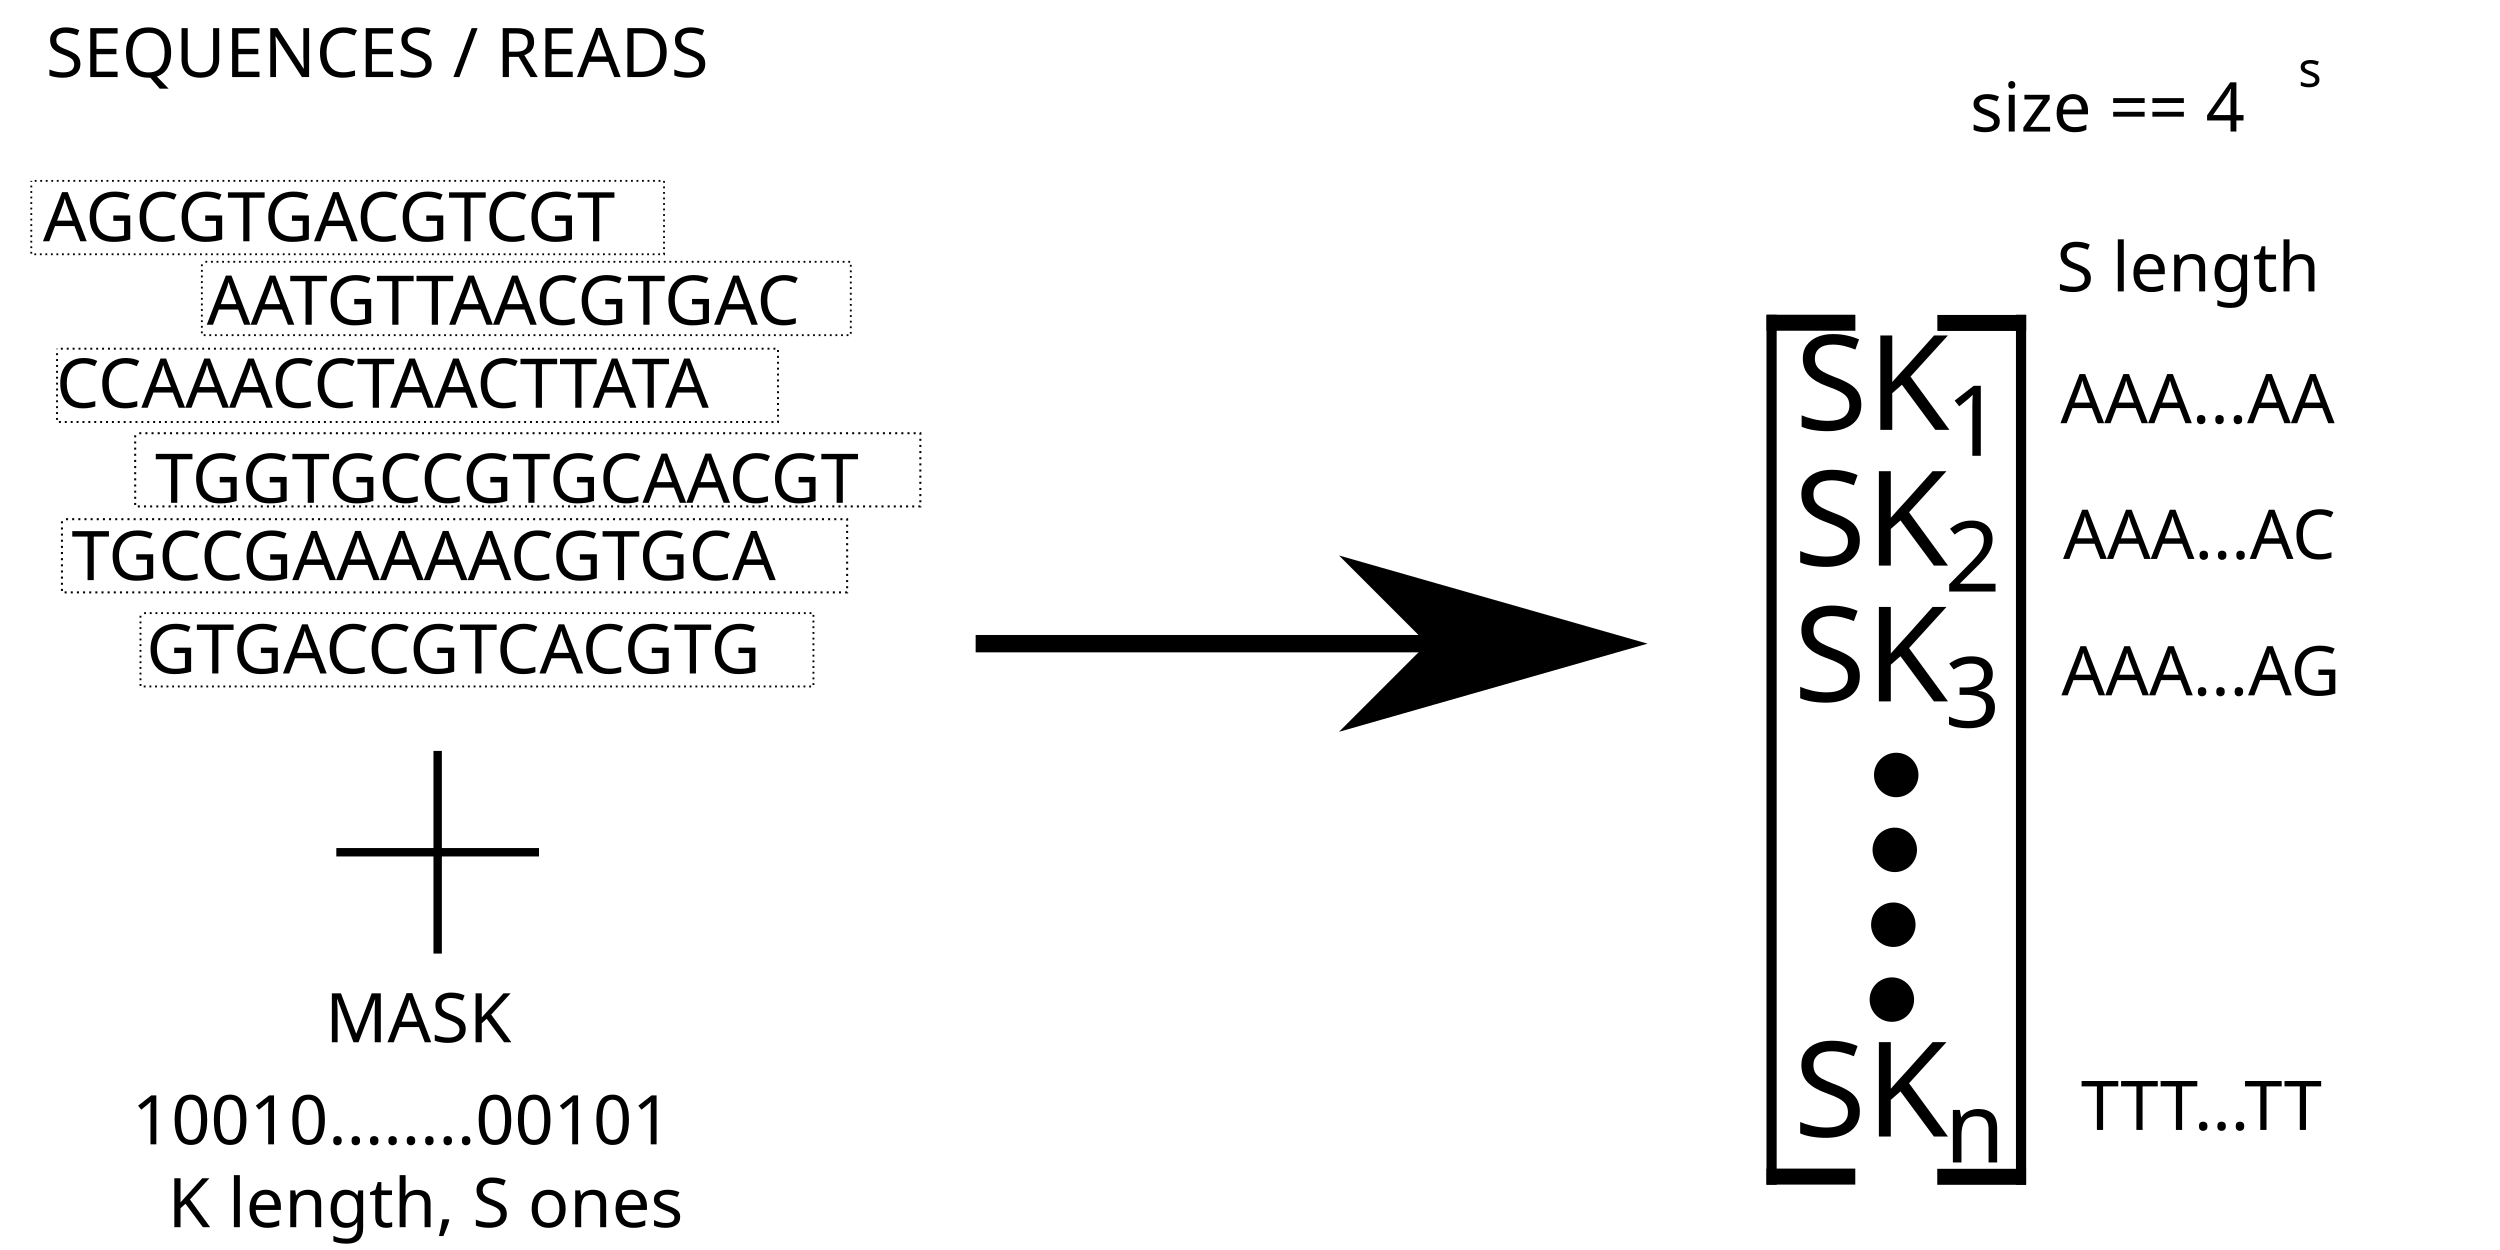
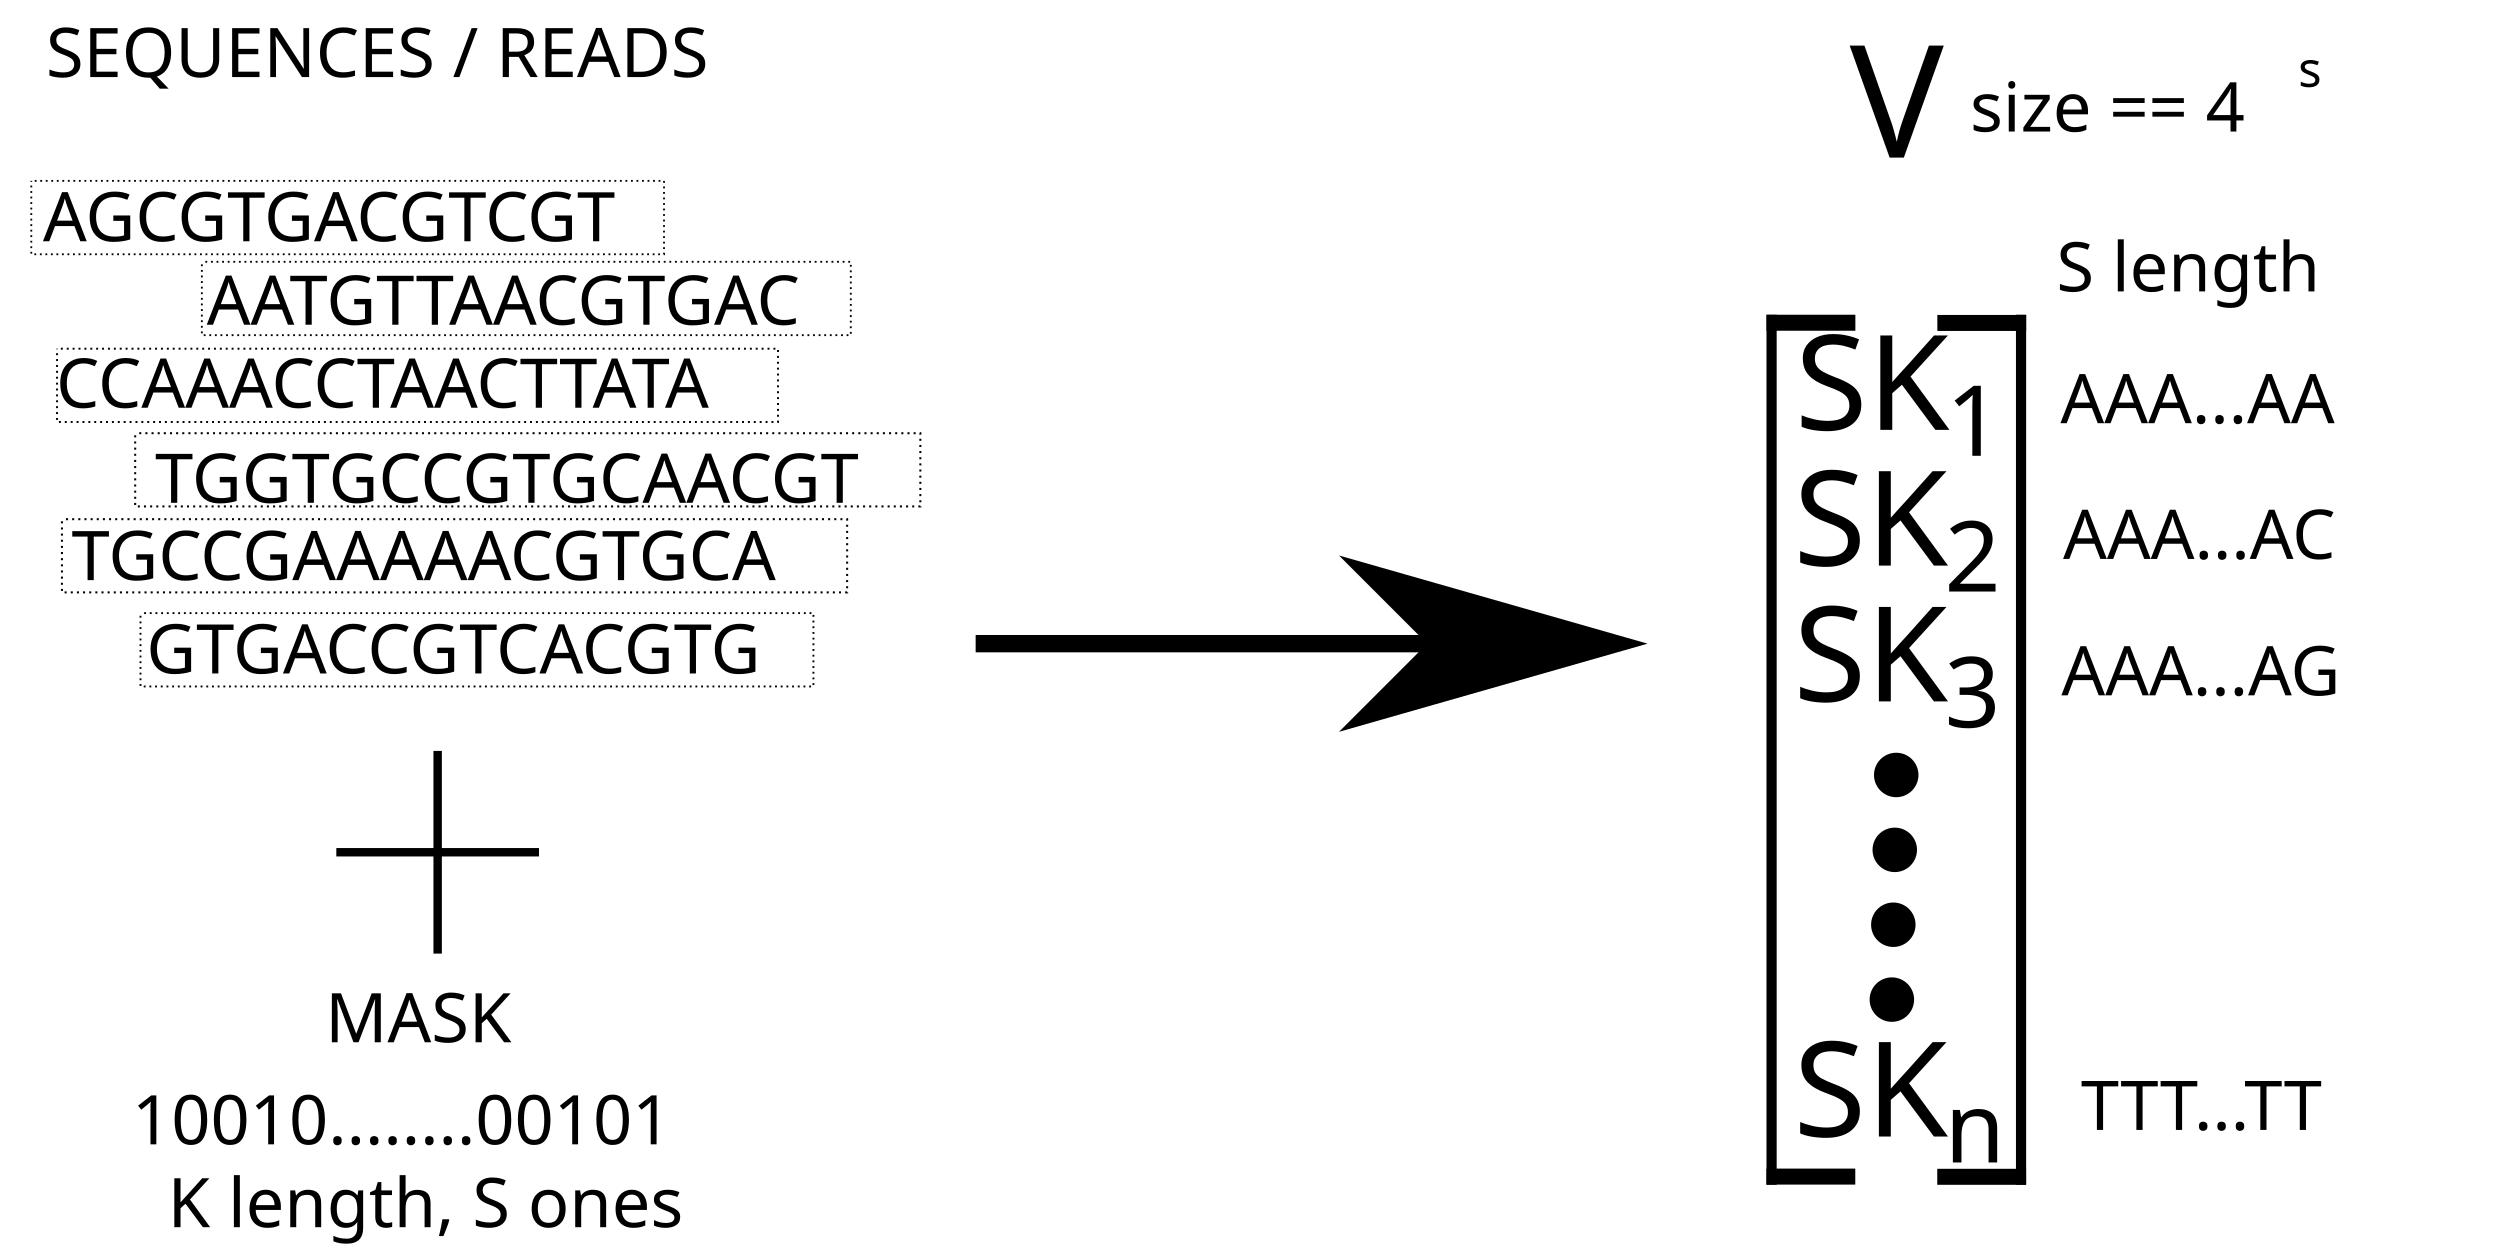
<svg xmlns="http://www.w3.org/2000/svg" width="360mm" height="180mm" viewBox="0 0 360 180" version="1.1" id="svg8">
  <defs id="defs2">
    <marker orient="auto" refY="0.0" refX="0.0" id="Arrow1Lend" style="overflow:visible;">
      <path id="path1284" d="M 0.0,0.0 L 5.0,-5.0 L -12.5,0.0 L 5.0,5.0 L 0.0,0.0 z " style="fill-rule:evenodd;stroke:#000000;stroke-width:1pt;stroke-opacity:1;fill:#000000;fill-opacity:1" transform="scale(0.8) rotate(180) translate(12.5,0)" />
    </marker>
    <marker style="overflow:visible;" id="marker3504" refX="0.0" refY="0.0" orient="auto">
      <path transform="scale(0.8) rotate(180) translate(12.5,0)" style="fill-rule:evenodd;stroke:#ff0000;stroke-width:1pt;stroke-opacity:1;fill:#ff0000;fill-opacity:1" d="M 0.0,0.0 L 5.0,-5.0 L -12.5,0.0 L 5.0,5.0 L 0.0,0.0 z " id="path3502" />
    </marker>
    <marker orient="auto" refY="0" refX="0" id="Arrow1Lend-5" style="overflow:visible">
      <path id="path1284-5" d="M 0,0 5,-5 -12.5,0 5,5 Z" style="fill:#ff0000;fill-opacity:1;fill-rule:evenodd;stroke:#ff0000;stroke-width:1pt;stroke-opacity:1" transform="matrix(-0.8,0,0,-0.8,-10,0)" />
    </marker>
  </defs>
  <g id="layer1" transform="translate(0,-117)">
-     <flowRoot xml:space="preserve" id="flowRoot815" style="font-style:normal;font-weight:normal;font-size:85.333px;line-height:1.25;font-family:sans-serif;letter-spacing:0px;word-spacing:0px;fill:#000000;fill-opacity:1;stroke:none" transform="matrix(0.2645833,0,0,0.2645833,141.2746,93.66564)">
-       <flowRegion id="flowRegion817" style="font-size:85.333px">
-         <rect id="rect819" width="158.594" height="159.604" x="472.751" y="98.467" style="font-size:85.333px" />
-       </flowRegion>
-       <flowPara id="flowPara821" style="font-style:normal;font-variant:normal;font-weight:normal;font-stretch:normal;font-family:'Courier 10 Pitch';-inkscape-font-specification:'Courier 10 Pitch'">V</flowPara>
-     </flowRoot>
+     <text xml:space="preserve" style="font-style:normal;font-weight:normal;font-size:22.578px;line-height:1.25;font-family:sans-serif;letter-spacing:0px;word-spacing:0px;fill:#000000;fill-opacity:1;stroke:none;stroke-width:0.265" x="266.357" y="139.694" id="text1067">
+       <tspan x="266.357" y="139.694" id="tspan1065" style="stroke-width:0.265">
+         <tspan x="266.357" y="139.694" style="font-style:normal;font-variant:normal;font-weight:normal;font-stretch:normal;font-family:'Courier 10 Pitch';-inkscape-font-specification:'Courier 10 Pitch';stroke-width:0.265" id="tspan1063">V</tspan>
+       </tspan>
+     </text>
    <g transform="matrix(1.259219,0,0,1.977477,198.9151,-252.1681)" id="g896">
      <path id="path856" d="M 44.049,210.188 H 54.206" style="fill:none;stroke:#000000;stroke-width:1.165;stroke-linecap:butt;stroke-linejoin:miter;stroke-miterlimit:4;stroke-dasharray:none;stroke-opacity:1" />
      <path id="path856-3" d="M 44.624,272.964 V 209.608" style="fill:none;stroke:#000000;stroke-width:1.165;stroke-linecap:butt;stroke-linejoin:miter;stroke-miterlimit:4;stroke-dasharray:none;stroke-opacity:1" />
      <path id="path856-5" d="m 44.041,272.366 h 10.156" style="fill:none;stroke:#000000;stroke-width:1.165;stroke-linecap:butt;stroke-linejoin:miter;stroke-miterlimit:4;stroke-dasharray:none;stroke-opacity:1" />
    </g>
    <g transform="matrix(-1.259219,0,0,-1.977477,347.2227,702.1016)" id="g896-6">
      <path id="path856-2" d="M 44.049,210.188 H 54.206" style="fill:none;stroke:#000000;stroke-width:1.165;stroke-linecap:butt;stroke-linejoin:miter;stroke-miterlimit:4;stroke-dasharray:none;stroke-opacity:1" />
      <path id="path856-3-9" d="M 44.624,272.964 V 209.608" style="fill:none;stroke:#000000;stroke-width:1.165;stroke-linecap:butt;stroke-linejoin:miter;stroke-miterlimit:4;stroke-dasharray:none;stroke-opacity:1" />
      <path id="path856-5-1" d="m 44.041,272.366 h 10.156" style="fill:none;stroke:#000000;stroke-width:1.165;stroke-linecap:butt;stroke-linejoin:miter;stroke-miterlimit:4;stroke-dasharray:none;stroke-opacity:1" />
    </g>
    <circle style="opacity:1;fill:#000000;fill-opacity:1;stroke:#000000;stroke-width:1.165;stroke-miterlimit:4;stroke-dasharray:none;stroke-dashoffset:0;stroke-opacity:1" id="path989" cx="273.057" cy="228.596" r="2.619" />
    <circle style="opacity:1;fill:#000000;fill-opacity:1;stroke:#000000;stroke-width:1.165;stroke-miterlimit:4;stroke-dasharray:none;stroke-dashoffset:0;stroke-opacity:1" id="path989-2" cx="272.847" cy="239.379" r="2.619" />
    <circle style="opacity:1;fill:#000000;fill-opacity:1;stroke:#000000;stroke-width:1.165;stroke-miterlimit:4;stroke-dasharray:none;stroke-dashoffset:0;stroke-opacity:1" id="path989-2-0" cx="272.638" cy="250.161" r="2.619" />
    <circle style="opacity:1;fill:#000000;fill-opacity:1;stroke:#000000;stroke-width:1.165;stroke-miterlimit:4;stroke-dasharray:none;stroke-dashoffset:0;stroke-opacity:1" id="path989-2-2" cx="272.429" cy="260.944" r="2.619" />
    <text xml:space="preserve" style="font-style:normal;font-weight:normal;font-size:1.058px;line-height:1.25;font-family:sans-serif;letter-spacing:0px;word-spacing:0px;fill:#000000;fill-opacity:1;stroke:none;stroke-width:0.265" x="296.704" y="177.948" id="text1105-4">
      <tspan id="tspan1103-5" x="296.704" y="177.948" style="font-size:9.878px;stroke-width:0.265">AAA...AA</tspan>
    </text>
    <text xml:space="preserve" style="font-style:normal;font-weight:normal;font-size:1.058px;line-height:1.25;font-family:sans-serif;letter-spacing:0px;word-spacing:0px;fill:#000000;fill-opacity:1;stroke:none;stroke-width:0.265" x="297.082" y="197.486" id="text1105-4-0">
      <tspan id="tspan1103-5-3" x="297.082" y="197.486" style="font-size:9.878px;stroke-width:0.265">AAA...AC</tspan>
    </text>
    <text xml:space="preserve" style="font-style:normal;font-weight:normal;font-size:1.058px;line-height:1.25;font-family:sans-serif;letter-spacing:0px;word-spacing:0px;fill:#000000;fill-opacity:1;stroke:none;stroke-width:0.265" x="296.841" y="217.128" id="text1105-4-6">
      <tspan id="tspan1103-5-1" x="296.841" y="217.128" style="font-size:9.878px;stroke-width:0.265">AAA...AG</tspan>
    </text>
    <text xml:space="preserve" style="font-style:normal;font-weight:normal;font-size:1.058px;line-height:1.25;font-family:sans-serif;letter-spacing:0px;word-spacing:0px;fill:#000000;fill-opacity:1;stroke:none;stroke-width:0.265" x="299.658" y="279.708" id="text1105-4-6-0">
      <tspan id="tspan1103-5-1-6" x="299.658" y="279.708" style="font-size:9.878px;stroke-width:0.265">TTT...TT</tspan>
    </text>
    <g id="g9288" transform="translate(-12.17084,3.175)">
      <text id="text1105" y="148.569" x="18.361" style="font-style:normal;font-weight:normal;font-size:1.058px;line-height:1.25;font-family:sans-serif;letter-spacing:0px;word-spacing:0px;fill:#000000;fill-opacity:1;stroke:none;stroke-width:0.265;stroke-miterlimit:4;stroke-dasharray:0.265, 0.53;stroke-dashoffset:0.079;stroke-opacity:1" xml:space="preserve">
        <tspan style="font-size:9.878px;stroke:none;stroke-width:0.265;stroke-miterlimit:4;stroke-dasharray:0.265, 0.53;stroke-dashoffset:0.079;stroke-opacity:1" y="148.569" x="18.361" id="tspan1103">AGCGTGACGTCGT</tspan>
      </text>
      <rect y="139.869" x="16.677" height="10.571" width="91.112" id="rect1229" style="opacity:1;fill:none;fill-opacity:1;stroke:#000000;stroke-width:0.265;stroke-miterlimit:4;stroke-dasharray:0.265, 0.53;stroke-dashoffset:0.3;stroke-opacity:1" />
    </g>
    <g id="g9283" transform="translate(-5.291667)">
      <text id="text1105-3-1" y="163.764" x="35.062" style="font-style:normal;font-weight:normal;font-size:1.058px;line-height:1.25;font-family:sans-serif;letter-spacing:0px;word-spacing:0px;fill:#000000;fill-opacity:1;stroke:none;stroke-width:0.265;stroke-miterlimit:4;stroke-dasharray:0.265, 0.53;stroke-dashoffset:0.08;stroke-opacity:1" xml:space="preserve">
        <tspan style="font-size:9.878px;stroke:none;stroke-width:0.265;stroke-miterlimit:4;stroke-dasharray:0.265, 0.53;stroke-dashoffset:0.08;stroke-opacity:1" y="163.764" x="35.062" id="tspan1103-6-2">AATGTTAACGTGAC</tspan>
      </text>
      <rect y="154.698" x="34.359" height="10.567" width="93.447" id="rect1229-3" style="opacity:1;fill:none;fill-opacity:1;stroke:#000000;stroke-width:0.268;stroke-miterlimit:4;stroke-dasharray:0.268, 0.537;stroke-dashoffset:0.3;stroke-opacity:1" />
    </g>
    <g id="g9278" transform="translate(-5.291667,-2.645833)">
      <text id="text1105-3-9" y="178.357" x="13.36" style="font-style:normal;font-weight:normal;font-size:1.058px;line-height:1.25;font-family:sans-serif;letter-spacing:0px;word-spacing:0px;fill:#000000;fill-opacity:1;stroke:none;stroke-width:0.265;stroke-miterlimit:4;stroke-dasharray:0.265, 0.53;stroke-dashoffset:0.08;stroke-opacity:1" xml:space="preserve">
        <tspan style="font-size:9.878px;stroke:none;stroke-width:0.265;stroke-miterlimit:4;stroke-dasharray:0.265, 0.53;stroke-dashoffset:0.08;stroke-opacity:1" y="178.357" x="13.36" id="tspan1103-6-3">CCAAACCTAACTTATA</tspan>
      </text>
      <rect y="169.859" x="13.506" height="10.553" width="103.817" id="rect1229-2" style="opacity:1;fill:none;fill-opacity:1;stroke:#000000;stroke-width:0.283;stroke-miterlimit:4;stroke-dasharray:0.283, 0.565;stroke-dashoffset:0.3;stroke-opacity:1" />
    </g>
    <g id="g9273" transform="translate(-15.34584,-3.175)">
      <text id="text1105-3-19" y="192.576" x="37.682" style="font-style:normal;font-weight:normal;font-size:1.058px;line-height:1.25;font-family:sans-serif;letter-spacing:0px;word-spacing:0px;fill:#000000;fill-opacity:1;stroke:none;stroke-width:0.265;stroke-miterlimit:4;stroke-dasharray:0.265, 0.53;stroke-dashoffset:0.08;stroke-opacity:1" xml:space="preserve">
        <tspan style="font-size:9.878px;stroke:none;stroke-width:0.265;stroke-miterlimit:4;stroke-dasharray:0.265, 0.53;stroke-dashoffset:0.08;stroke-opacity:1" y="192.576" x="37.682" id="tspan1103-6-4">TGGTGCCGTGCAACGT</tspan>
      </text>
      <rect y="182.558" x="34.811" height="10.541" width="113.065" id="rect1229-0" style="opacity:1;fill:none;fill-opacity:1;stroke:#000000;stroke-width:0.295;stroke-miterlimit:4;stroke-dasharray:0.295, 0.59;stroke-dashoffset:0.3;stroke-opacity:1" />
    </g>
    <g id="g9268" transform="translate(-5.291667,-4.7625)">
      <text id="text1105-3-7" y="205.298" x="15.605" style="font-style:normal;font-weight:normal;font-size:1.058px;line-height:1.25;font-family:sans-serif;letter-spacing:0px;word-spacing:0px;fill:#000000;fill-opacity:1;stroke:none;stroke-width:0.265;stroke-miterlimit:4;stroke-dasharray:0.265, 0.53;stroke-dashoffset:0.08;stroke-opacity:1" xml:space="preserve">
        <tspan style="font-size:9.878px;stroke:none;stroke-width:0.265;stroke-miterlimit:4;stroke-dasharray:0.265, 0.53;stroke-dashoffset:0.08;stroke-opacity:1" y="205.298" x="15.605" id="tspan1103-6-8">TGCCGAAAAACGTGCA</tspan>
      </text>
      <rect y="196.525" x="14.213" height="10.541" width="113.065" id="rect1229-0-6" style="opacity:1;fill:none;fill-opacity:1;stroke:#000000;stroke-width:0.295;stroke-miterlimit:4;stroke-dasharray:0.295, 0.59;stroke-dashoffset:0.3;stroke-opacity:1" />
    </g>
    <g id="g9263" transform="translate(-5.291667,-7.408334)">
      <text id="text1105-3" y="221.387" x="26.361" style="font-style:normal;font-weight:normal;font-size:1.058px;line-height:1.25;font-family:sans-serif;letter-spacing:0px;word-spacing:0px;fill:#000000;fill-opacity:1;stroke:none;stroke-width:0.265;stroke-miterlimit:4;stroke-dasharray:0.265, 0.53;stroke-dashoffset:0.08;stroke-opacity:1" xml:space="preserve">
        <tspan style="font-size:9.878px;stroke:none;stroke-width:0.265;stroke-miterlimit:4;stroke-dasharray:0.265, 0.53;stroke-dashoffset:0.08;stroke-opacity:1" y="221.387" x="26.361" id="tspan1103-6">GTGACCGTCACGTG</tspan>
      </text>
      <rect y="212.698" x="25.522" height="10.562" width="96.904" id="rect1229-0-1" style="opacity:1;fill:none;fill-opacity:1;stroke:#000000;stroke-width:0.273;stroke-miterlimit:4;stroke-dasharray:0.273, 0.546;stroke-dashoffset:0.3;stroke-opacity:1" />
    </g>
    <text xml:space="preserve" style="font-style:normal;font-weight:normal;font-size:1.058px;line-height:1.25;font-family:sans-serif;letter-spacing:0px;word-spacing:0px;fill:#000000;fill-opacity:1;stroke:none;stroke-width:0.265;stroke-miterlimit:4;stroke-dasharray:0.265, 0.53;stroke-dashoffset:0.079;stroke-opacity:1" x="19.012" y="281.781" id="text1105-7">
      <tspan id="tspan1103-65" x="19.012" y="281.781" style="font-size:9.878px;stroke:none;stroke-width:0.265;stroke-miterlimit:4;stroke-dasharray:0.265, 0.53;stroke-dashoffset:0.079;stroke-opacity:1">10010........00101</tspan>
    </text>
    <text xml:space="preserve" style="font-style:normal;font-weight:normal;font-size:1.058px;line-height:1.25;font-family:sans-serif;letter-spacing:0px;word-spacing:0px;fill:#000000;fill-opacity:1;stroke:none;stroke-width:0.265;stroke-miterlimit:4;stroke-dasharray:0.265, 0.53;stroke-dashoffset:0.079;stroke-opacity:1" x="46.837" y="267.086" id="text1105-7-9">
      <tspan id="tspan1103-65-3" x="46.837" y="267.086" style="font-size:9.878px;stroke:none;stroke-width:0.265;stroke-miterlimit:4;stroke-dasharray:0.265, 0.53;stroke-dashoffset:0.079;stroke-opacity:1">MASK</tspan>
    </text>
    <g id="g9240" transform="translate(148.1476,166.8565)">
      <path id="path9221" d="M -85.125,58.275 V 87.461" style="fill:none;stroke:#000000;stroke-width:1.211;stroke-linecap:butt;stroke-linejoin:miter;stroke-miterlimit:4;stroke-dasharray:none;stroke-opacity:1" />
      <path id="path9221-7" d="m -99.718,72.868 h 29.186" style="fill:none;stroke:#000000;stroke-width:1.211;stroke-linecap:butt;stroke-linejoin:miter;stroke-miterlimit:4;stroke-dasharray:none;stroke-opacity:1" />
    </g>
    <text xml:space="preserve" style="font-style:normal;font-weight:normal;font-size:1.058px;line-height:1.25;font-family:sans-serif;letter-spacing:0px;word-spacing:0px;fill:#000000;fill-opacity:1;stroke:none;stroke-width:0.265;stroke-miterlimit:4;stroke-dasharray:0.265, 0.53;stroke-dashoffset:0.079;stroke-opacity:1" x="6.62" y="128.1" id="text1105-7-9-4">
      <tspan id="tspan1103-65-3-5" x="6.62" y="128.1" style="font-size:9.878px;stroke:none;stroke-width:0.265;stroke-miterlimit:4;stroke-dasharray:0.265, 0.53;stroke-dashoffset:0.079;stroke-opacity:1">SEQUENCES / READS</tspan>
    </text>
    <text xml:space="preserve" style="font-style:normal;font-weight:normal;font-size:1.058px;line-height:1.25;font-family:sans-serif;letter-spacing:0px;word-spacing:0px;fill:#000000;fill-opacity:1;stroke:none;stroke-width:0.265;stroke-miterlimit:4;stroke-dasharray:0.265, 0.53;stroke-dashoffset:0.079;stroke-opacity:1" x="24.153" y="293.716" id="text1105-7-2">
      <tspan id="tspan1103-65-5" x="24.153" y="293.716" style="font-size:9.878px;stroke:none;stroke-width:0.265;stroke-miterlimit:4;stroke-dasharray:0.265, 0.53;stroke-dashoffset:0.079;stroke-opacity:1">K length, S ones</tspan>
    </text>
    <text xml:space="preserve" style="font-style:normal;font-weight:normal;font-size:1.058px;line-height:1.25;font-family:sans-serif;letter-spacing:0px;word-spacing:0px;fill:#000000;fill-opacity:1;stroke:none;stroke-width:0.265;stroke-miterlimit:4;stroke-dasharray:0.265, 0.53;stroke-dashoffset:0.079;stroke-opacity:1" x="283.687" y="135.948" id="text1105-7-2-4">
      <tspan id="tspan1103-65-5-7" x="283.687" y="135.948" style="font-size:9.878px;stroke:none;stroke-width:0.265;stroke-miterlimit:4;stroke-dasharray:0.265, 0.53;stroke-dashoffset:0.079;stroke-opacity:1">size == 4</tspan>
    </text>
    <text xml:space="preserve" style="font-style:normal;font-weight:normal;font-size:1.058px;line-height:1.25;font-family:sans-serif;letter-spacing:0px;word-spacing:0px;fill:#000000;fill-opacity:1;stroke:none;stroke-width:0.265;stroke-miterlimit:4;stroke-dasharray:0.265, 0.53;stroke-dashoffset:0.079;stroke-opacity:1" x="296.13" y="158.967" id="text1105-7-2-44">
      <tspan id="tspan1103-65-5-3" x="296.13" y="158.967" style="font-size:9.878px;stroke:none;stroke-width:0.265;stroke-miterlimit:4;stroke-dasharray:0.265, 0.53;stroke-dashoffset:0.079;stroke-opacity:1">S length</tspan>
    </text>
    <path style="fill:none;stroke:#000000;stroke-width:2.5;stroke-linecap:butt;stroke-linejoin:miter;stroke-miterlimit:4;stroke-dasharray:none;stroke-opacity:1;marker-end:url(#Arrow1Lend)" d="m 140.494,209.687 h 91.903" id="path11968" />
    <text xml:space="preserve" style="font-style:normal;font-weight:normal;font-size:1.058px;line-height:1.25;font-family:sans-serif;letter-spacing:0px;word-spacing:0px;fill:#000000;fill-opacity:1;stroke:none;stroke-width:0.265;stroke-miterlimit:4;stroke-dasharray:0.265, 0.53;stroke-dashoffset:0.079;stroke-opacity:1" x="330.938" y="129.497" id="text1105-7-2-4-0">
      <tspan id="tspan1103-65-5-7-7" x="330.938" y="129.497" style="font-size:7.056px;stroke:none;stroke-width:0.265;stroke-miterlimit:4;stroke-dasharray:0.265, 0.53;stroke-dashoffset:0.079;stroke-opacity:1">s</tspan>
    </text>
    <g id="g12840" transform="translate(-18.01383,110.848)">
      <text id="text12766-8" y="68.055" x="276.479" style="font-style:normal;font-weight:normal;font-size:22.578px;line-height:1.25;font-family:sans-serif;letter-spacing:0px;word-spacing:0px;fill:#000000;fill-opacity:1;stroke:none;stroke-width:0.265" xml:space="preserve">
        <tspan style="stroke-width:0.265" id="tspan12764-6" y="68.055" x="276.479">
          <tspan id="tspan12760-8" style="font-style:normal;font-variant:normal;font-weight:normal;font-stretch:normal;font-size:19.05px;font-family:'Courier 10 Pitch';-inkscape-font-specification:'Courier 10 Pitch';stroke-width:0.265" y="68.055" x="276.479">SK</tspan>
          <tspan id="tspan12762-8" style="font-size:14.676px;baseline-shift:sub;stroke-width:0.265" y="68.055" x="299.399" />
        </tspan>
      </text>
      <text id="text12766-8-4" y="71.787" x="298.235" style="font-style:normal;font-weight:normal;font-size:22.578px;line-height:1.25;font-family:sans-serif;letter-spacing:0px;word-spacing:0px;fill:#000000;fill-opacity:1;stroke:none;stroke-width:0.265" xml:space="preserve">
        <tspan style="font-size:14.111px;stroke-width:0.265" id="tspan12764-6-3" y="71.787" x="298.235">1</tspan>
      </text>
    </g>
    <g transform="translate(-18.22283,130.391)" id="g12840-9">
      <text id="text12766-8-2" y="68.055" x="276.479" style="font-style:normal;font-weight:normal;font-size:22.578px;line-height:1.25;font-family:sans-serif;letter-spacing:0px;word-spacing:0px;fill:#000000;fill-opacity:1;stroke:none;stroke-width:0.265" xml:space="preserve">
        <tspan style="stroke-width:0.265" id="tspan12764-6-0" y="68.055" x="276.479">
          <tspan id="tspan12760-8-6" style="font-style:normal;font-variant:normal;font-weight:normal;font-stretch:normal;font-size:19.05px;font-family:'Courier 10 Pitch';-inkscape-font-specification:'Courier 10 Pitch';stroke-width:0.265" y="68.055" x="276.479">SK</tspan>
          <tspan id="tspan12762-8-8" style="font-size:14.676px;baseline-shift:sub;stroke-width:0.265" y="68.055" x="299.399" />
        </tspan>
      </text>
      <text id="text12766-8-4-9" y="71.787" x="298.235" style="font-style:normal;font-weight:normal;font-size:22.578px;line-height:1.25;font-family:sans-serif;letter-spacing:0px;word-spacing:0px;fill:#000000;fill-opacity:1;stroke:none;stroke-width:0.265" xml:space="preserve">
        <tspan style="font-size:14.111px;stroke-width:0.265" id="tspan12764-6-3-2" y="71.787" x="298.235">2</tspan>
      </text>
    </g>
    <g transform="translate(-18.22283,149.9422)" id="g12840-6">
      <text id="text12766-8-6" y="68.055" x="276.479" style="font-style:normal;font-weight:normal;font-size:22.578px;line-height:1.25;font-family:sans-serif;letter-spacing:0px;word-spacing:0px;fill:#000000;fill-opacity:1;stroke:none;stroke-width:0.265" xml:space="preserve">
        <tspan style="stroke-width:0.265" id="tspan12764-6-4" y="68.055" x="276.479">
          <tspan id="tspan12760-8-9" style="font-style:normal;font-variant:normal;font-weight:normal;font-stretch:normal;font-size:19.05px;font-family:'Courier 10 Pitch';-inkscape-font-specification:'Courier 10 Pitch';stroke-width:0.265" y="68.055" x="276.479">SK</tspan>
          <tspan id="tspan12762-8-5" style="font-size:14.676px;baseline-shift:sub;stroke-width:0.265" y="68.055" x="299.399" />
        </tspan>
      </text>
      <text id="text12766-8-4-0" y="71.787" x="298.235" style="font-style:normal;font-weight:normal;font-size:22.578px;line-height:1.25;font-family:sans-serif;letter-spacing:0px;word-spacing:0px;fill:#000000;fill-opacity:1;stroke:none;stroke-width:0.265" xml:space="preserve">
        <tspan style="font-size:14.111px;stroke-width:0.265" id="tspan12764-6-3-4" y="71.787" x="298.235">3</tspan>
      </text>
    </g>
    <g transform="translate(-18.22283,212.608)" id="g12840-8">
      <text id="text12766-8-7" y="68.055" x="276.479" style="font-style:normal;font-weight:normal;font-size:22.578px;line-height:1.25;font-family:sans-serif;letter-spacing:0px;word-spacing:0px;fill:#000000;fill-opacity:1;stroke:none;stroke-width:0.265" xml:space="preserve">
        <tspan style="stroke-width:0.265" id="tspan12764-6-1" y="68.055" x="276.479">
          <tspan id="tspan12760-8-7" style="font-style:normal;font-variant:normal;font-weight:normal;font-stretch:normal;font-size:19.05px;font-family:'Courier 10 Pitch';-inkscape-font-specification:'Courier 10 Pitch';stroke-width:0.265" y="68.055" x="276.479">SK</tspan>
          <tspan id="tspan12762-8-2" style="font-size:14.676px;baseline-shift:sub;stroke-width:0.265" y="68.055" x="299.399" />
        </tspan>
      </text>
      <text id="text12766-8-4-7" y="71.787" x="298.235" style="font-style:normal;font-weight:normal;font-size:22.578px;line-height:1.25;font-family:sans-serif;letter-spacing:0px;word-spacing:0px;fill:#000000;fill-opacity:1;stroke:none;stroke-width:0.265" xml:space="preserve">
        <tspan style="font-size:14.111px;stroke-width:0.265" id="tspan12764-6-3-22" y="71.787" x="298.235">n</tspan>
      </text>
    </g>
  </g>
</svg>
